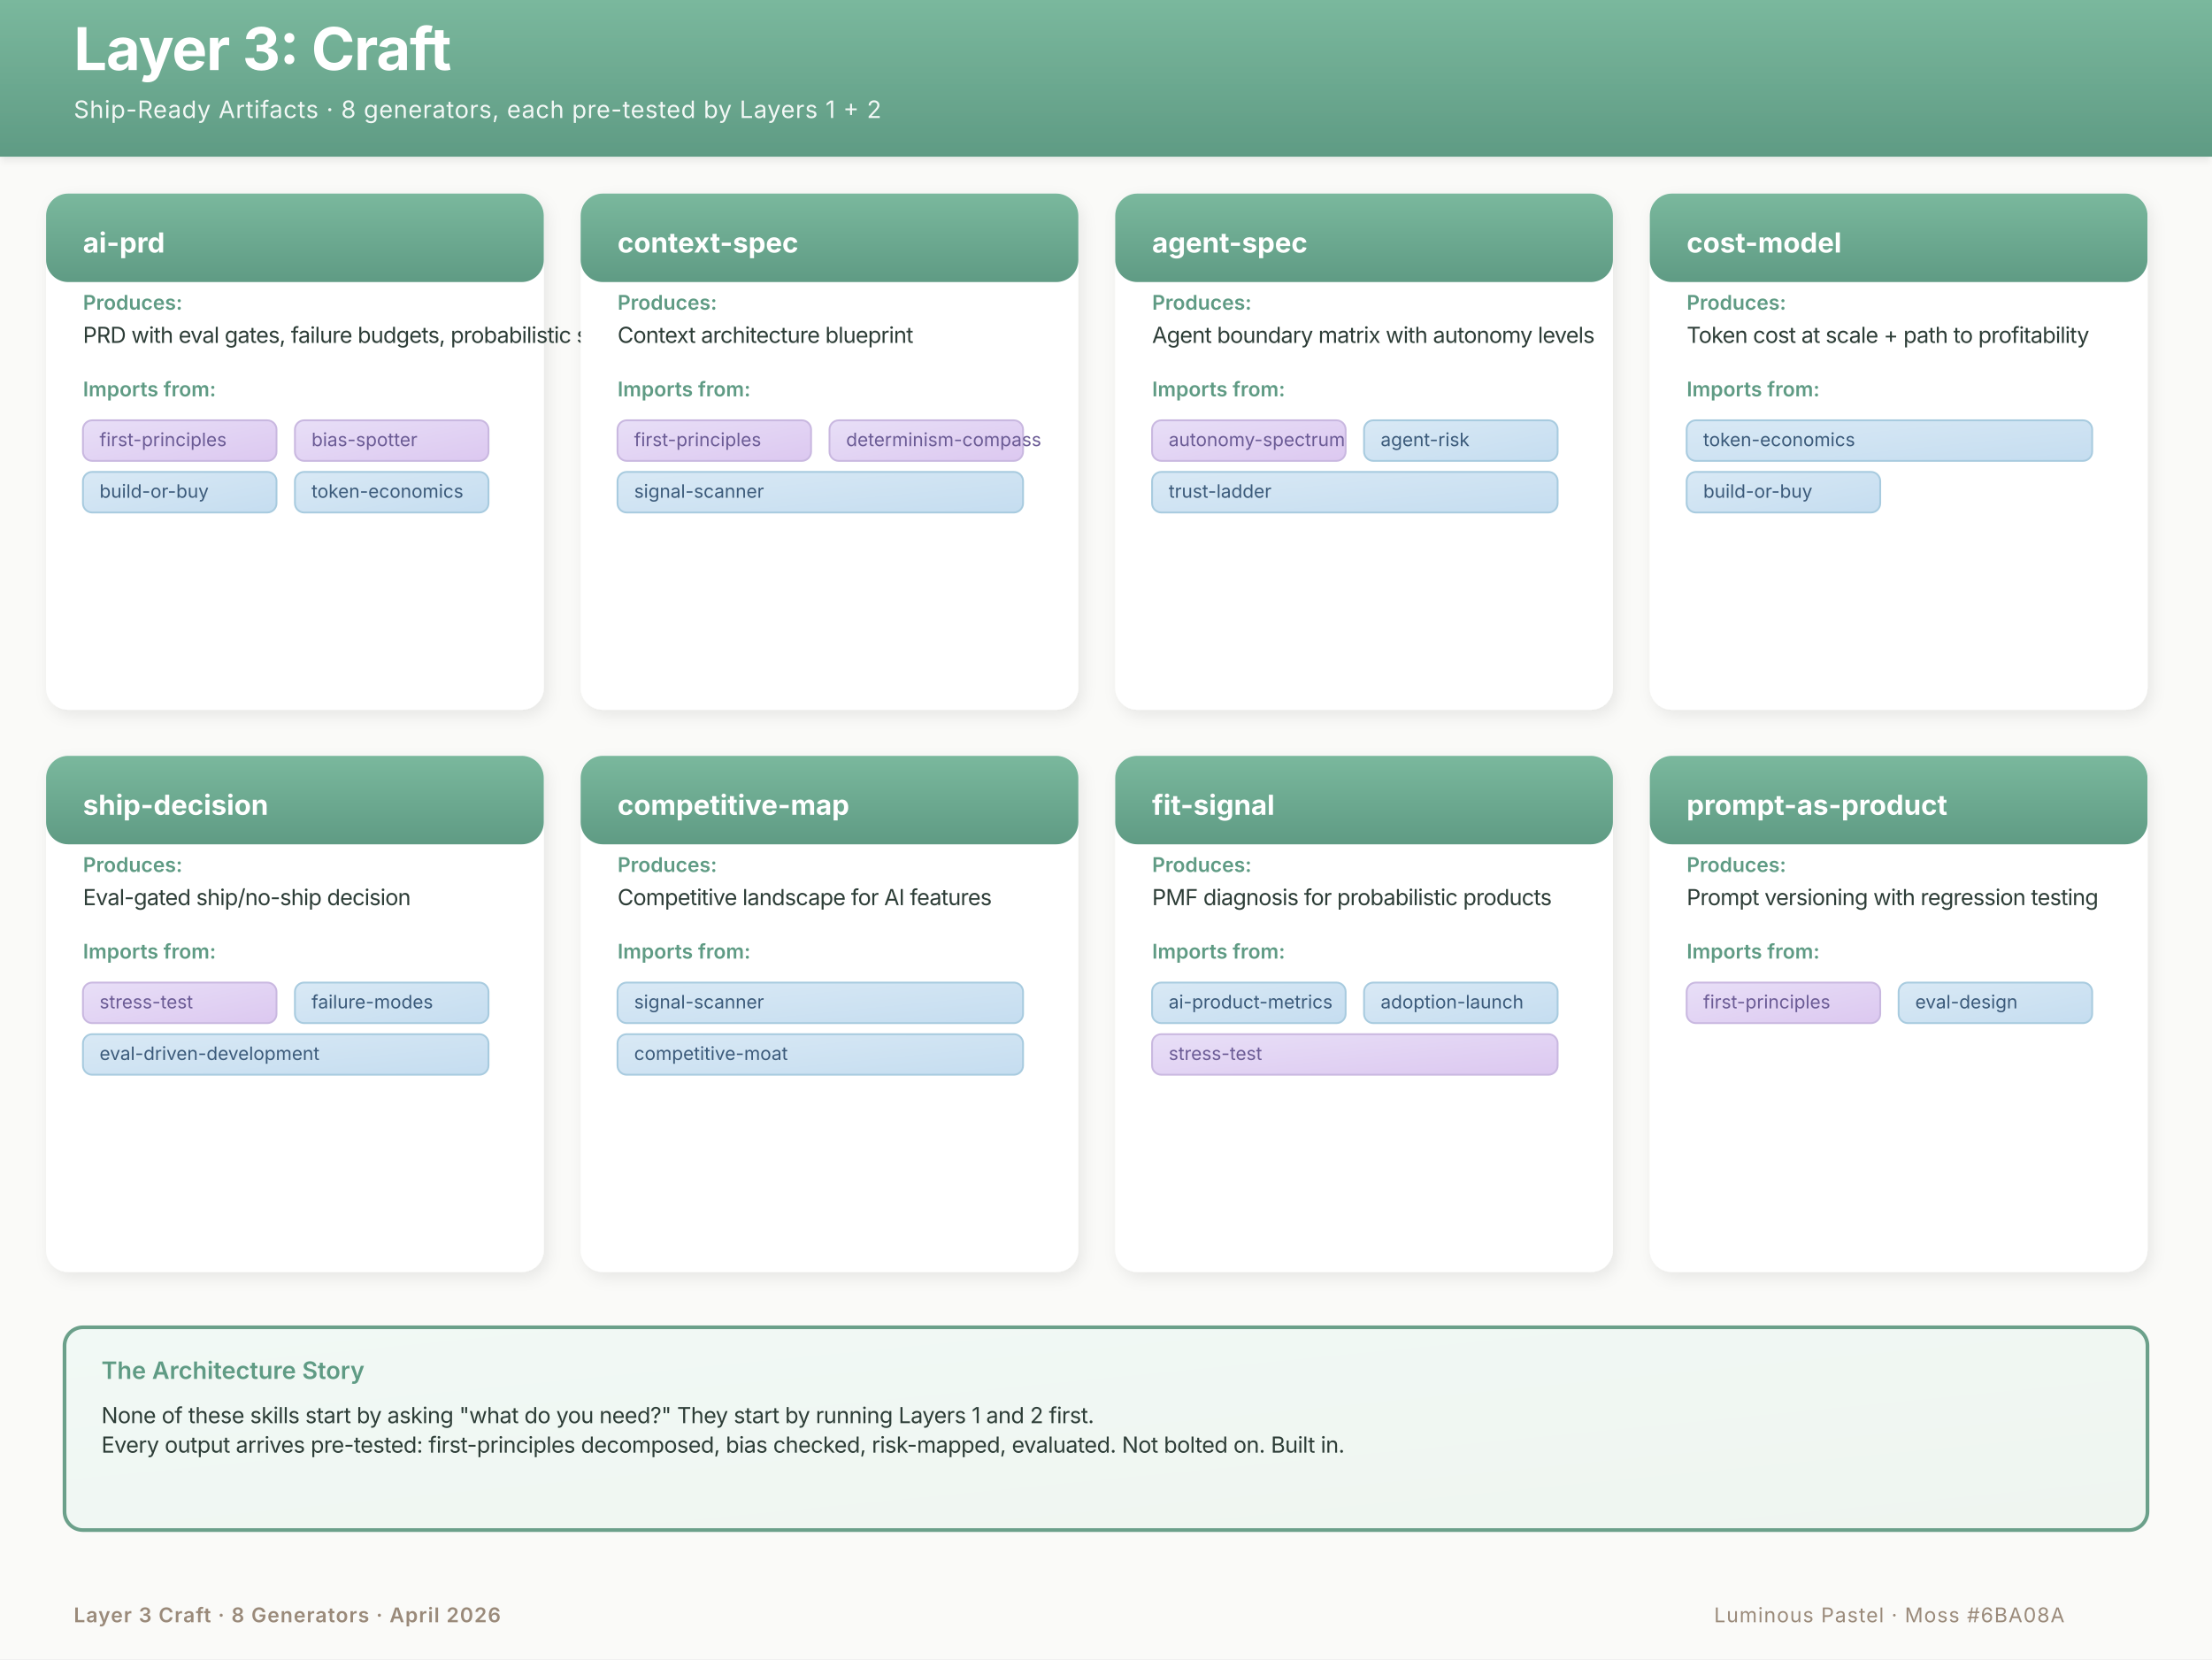
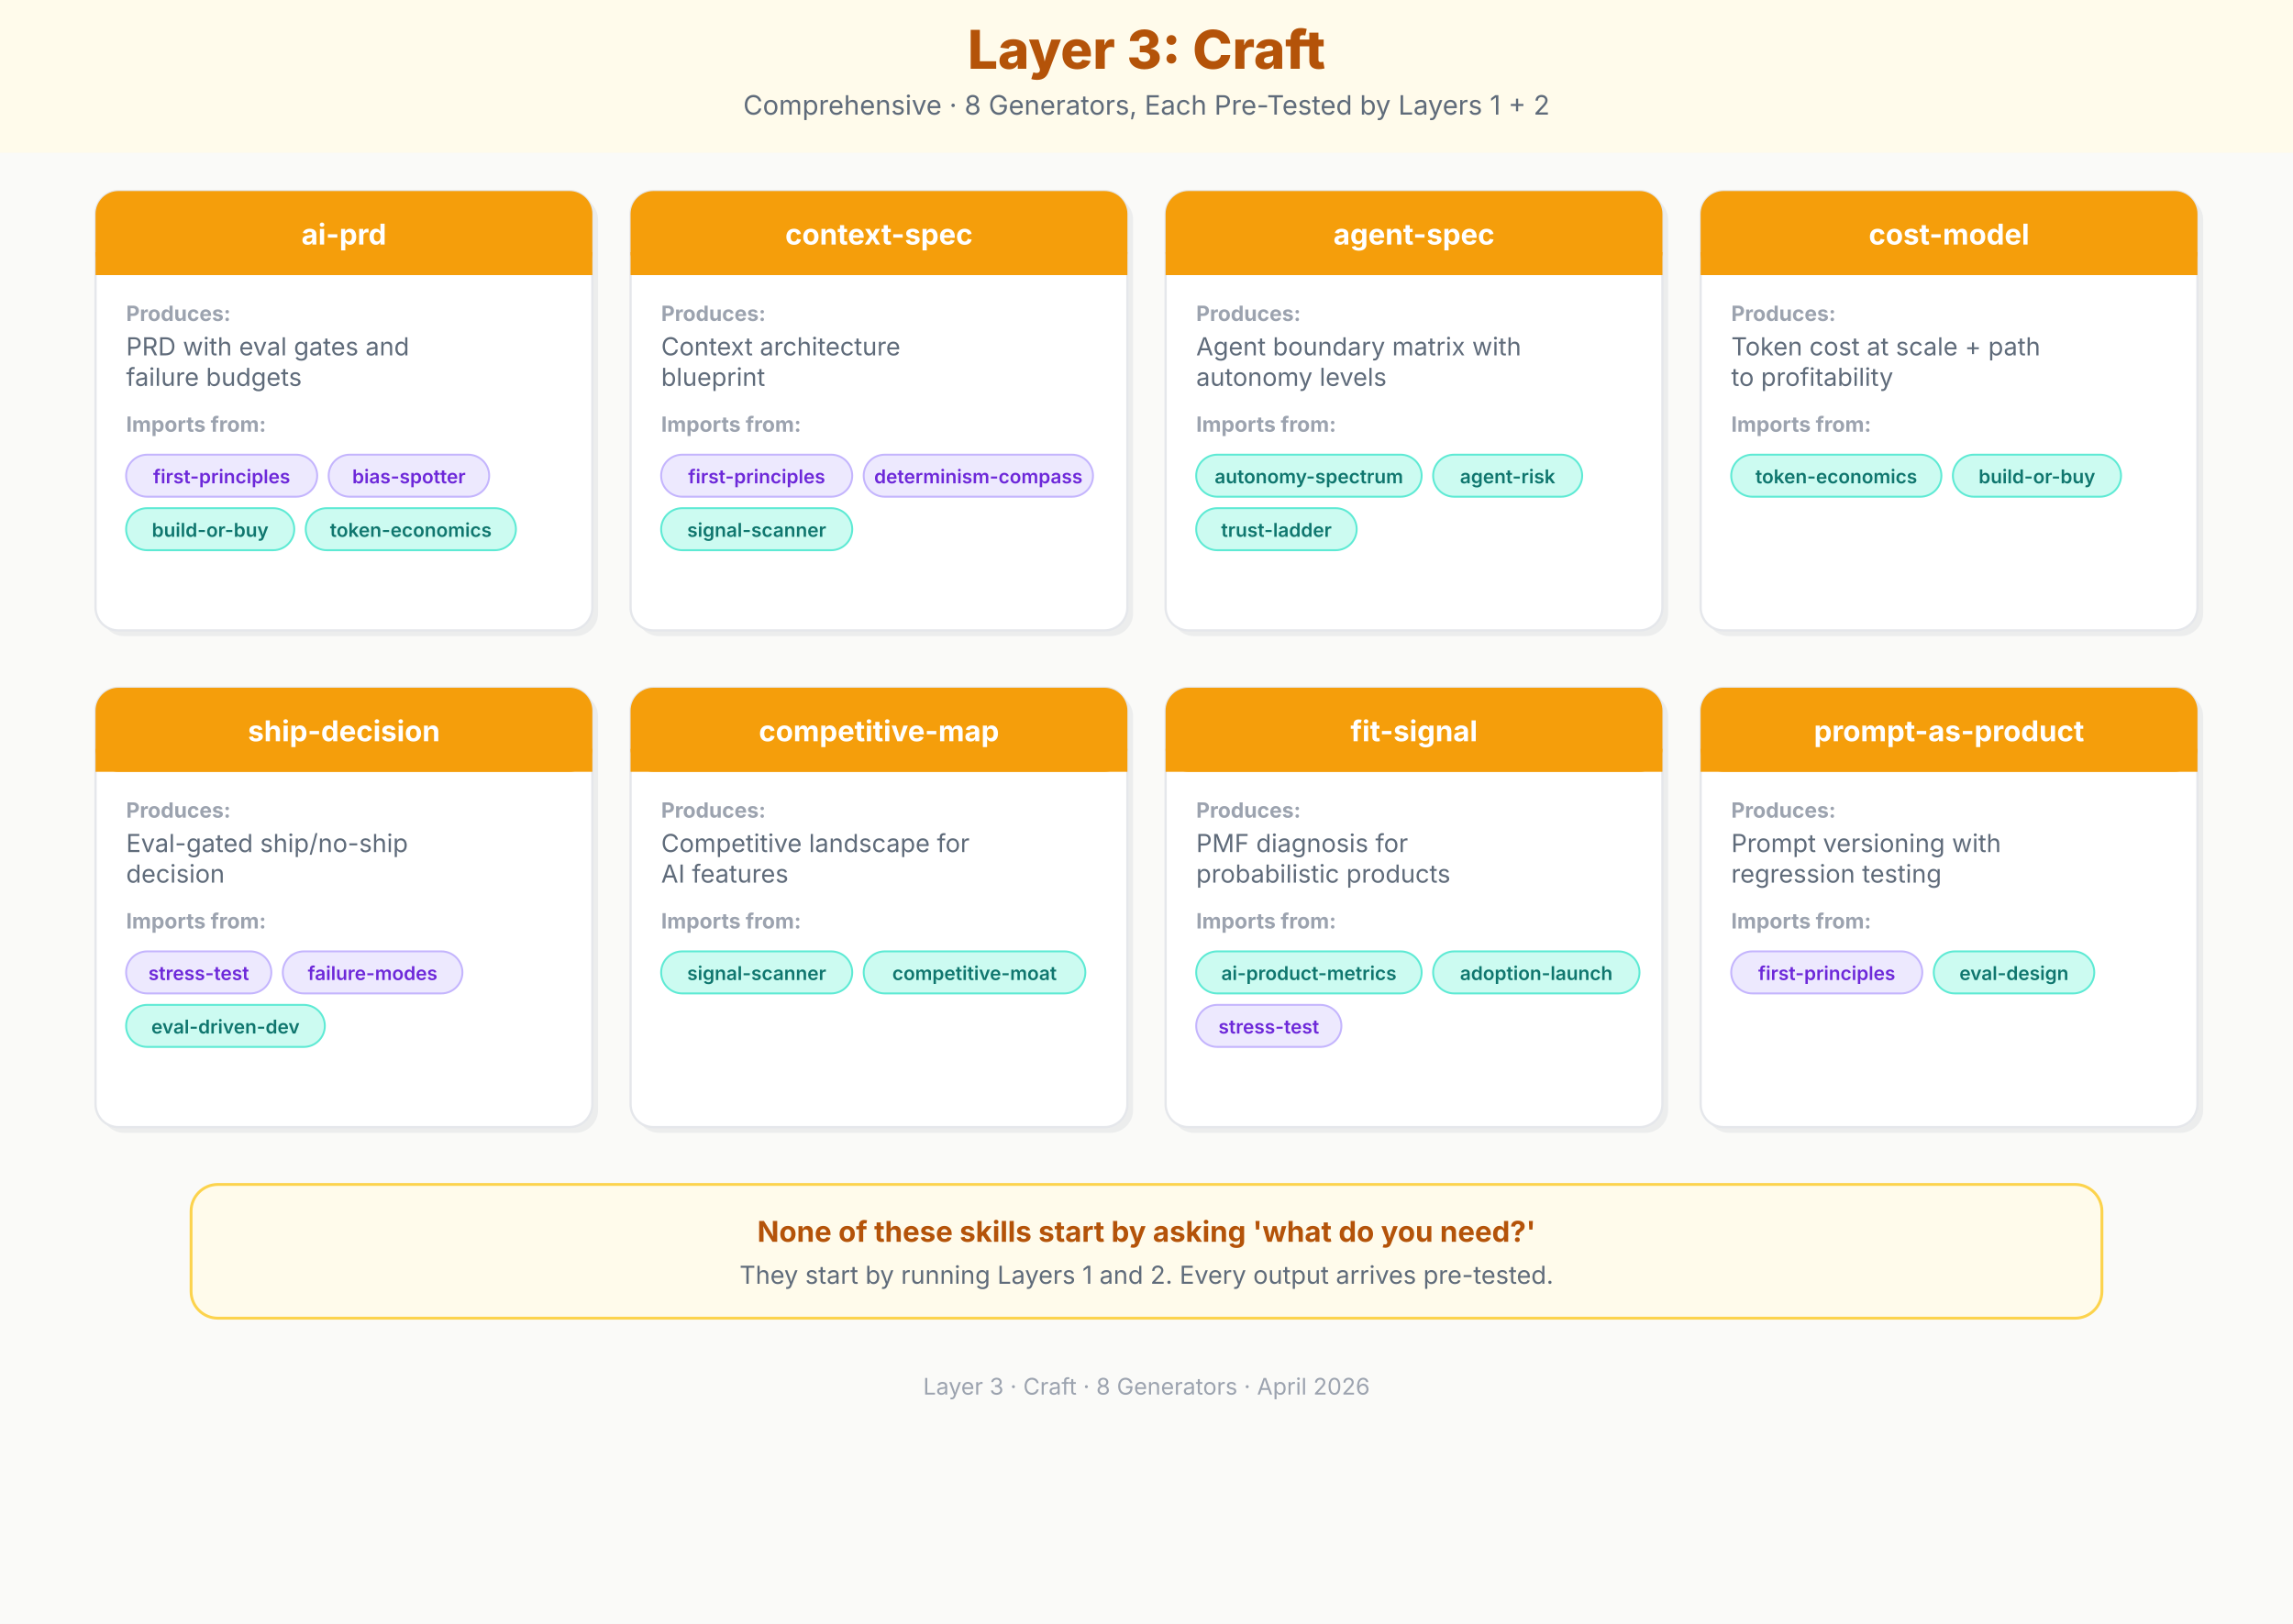
- <svg xmlns="http://www.w3.org/2000/svg" viewBox="0 0 1200 900" width="1200" height="900">
-   <defs>
-     <linearGradient id="mossGradient" x1="0%" y1="0%" x2="0%" y2="100%">
-       <stop offset="0%" style="stop-color:#7AB89D;stop-opacity:1" />
-       <stop offset="100%" style="stop-color:#5F9B84;stop-opacity:1" />
-     </linearGradient>
-     <linearGradient id="mossLightBg" x1="0%" y1="0%" x2="100%" y2="100%">
-       <stop offset="0%" style="stop-color:#F1F9F5;stop-opacity:1" />
-       <stop offset="100%" style="stop-color:#EFF5F0;stop-opacity:1" />
-     </linearGradient>
-     <linearGradient id="purpleChip" x1="0%" y1="0%" x2="100%" y2="100%">
-       <stop offset="0%" style="stop-color:#E8DFF7;stop-opacity:1" />
-       <stop offset="100%" style="stop-color:#DCC8F0;stop-opacity:1" />
-     </linearGradient>
-     <linearGradient id="blueChip" x1="0%" y1="0%" x2="100%" y2="100%">
-       <stop offset="0%" style="stop-color:#D9E9F5;stop-opacity:1" />
-       <stop offset="100%" style="stop-color:#C5DDF0;stop-opacity:1" />
-     </linearGradient>
-     <filter id="cardShadow">
-       <feDropShadow dx="2" dy="3" stdDeviation="4" flood-color="#000000" flood-opacity="0.08" />
-     </filter>
-     <filter id="headerShadow">
-       <feDropShadow dx="0" dy="2" stdDeviation="2" flood-color="#000000" flood-opacity="0.08" />
-     </filter>
-   </defs>
-   <rect width="1200" height="900" fill="#FAFAF8" />
-   <rect x="0" y="0" width="1200" height="85" fill="url(#mossGradient)" filter="url(#headerShadow)" />
-   <text x="40" y="38" font-family="Inter, sans-serif" font-size="32" font-weight="700" fill="white" letter-spacing="-0.5">
-     Layer 3: Craft
-   </text>
-   <text x="40" y="64" font-family="Inter, sans-serif" font-size="13" fill="#FFFFFF" fill-opacity="0.92" letter-spacing="0.3">
-     Ship-Ready Artifacts  ·  8 generators, each pre-tested by Layers 1 + 2
-   </text>
-   <g>
-     <rect x="25" y="105" width="270" height="280" rx="12" fill="white" filter="url(#cardShadow)" />
-     <rect x="25" y="105" width="270" height="48" rx="12" fill="url(#mossGradient)" />
-     <text x="45" y="137" font-family="Inter, sans-serif" font-size="15" font-weight="700" fill="white">ai-prd</text>
-     <text x="45" y="168" font-family="Inter, sans-serif" font-size="11" font-weight="600" fill="#5F9B84">Produces:</text>
-     <text x="45" y="186" font-family="Inter, sans-serif" font-size="12" fill="#2D3D37" letter-spacing="-0.3">PRD with eval gates, failure budgets, probabilistic specs</text>
-     <text x="45" y="215" font-family="Inter, sans-serif" font-size="11" font-weight="600" fill="#5F9B84">Imports from:</text>
-     <rect x="45" y="228" width="105" height="22" rx="5" fill="url(#purpleChip)" stroke="#C9B8E0" stroke-width="1" />
-     <text x="54" y="242" font-family="Inter, sans-serif" font-size="10" fill="#6B5B95">first-principles</text>
-     <rect x="160" y="228" width="105" height="22" rx="5" fill="url(#purpleChip)" stroke="#C9B8E0" stroke-width="1" />
-     <text x="169" y="242" font-family="Inter, sans-serif" font-size="10" fill="#6B5B95">bias-spotter</text>
-     <rect x="45" y="256" width="105" height="22" rx="5" fill="url(#blueChip)" stroke="#A8CBDF" stroke-width="1" />
-     <text x="54" y="270" font-family="Inter, sans-serif" font-size="10" fill="#3B5A7A">build-or-buy</text>
-     <rect x="160" y="256" width="105" height="22" rx="5" fill="url(#blueChip)" stroke="#A8CBDF" stroke-width="1" />
-     <text x="169" y="270" font-family="Inter, sans-serif" font-size="10" fill="#3B5A7A">token-economics</text>
-   </g>
-   <g>
-     <rect x="315" y="105" width="270" height="280" rx="12" fill="white" filter="url(#cardShadow)" />
-     <rect x="315" y="105" width="270" height="48" rx="12" fill="url(#mossGradient)" />
-     <text x="335" y="137" font-family="Inter, sans-serif" font-size="15" font-weight="700" fill="white">context-spec</text>
-     <text x="335" y="168" font-family="Inter, sans-serif" font-size="11" font-weight="600" fill="#5F9B84">Produces:</text>
-     <text x="335" y="186" font-family="Inter, sans-serif" font-size="12" fill="#2D3D37" letter-spacing="-0.3">Context architecture blueprint</text>
-     <text x="335" y="215" font-family="Inter, sans-serif" font-size="11" font-weight="600" fill="#5F9B84">Imports from:</text>
-     <rect x="335" y="228" width="105" height="22" rx="5" fill="url(#purpleChip)" stroke="#C9B8E0" stroke-width="1" />
-     <text x="344" y="242" font-family="Inter, sans-serif" font-size="10" fill="#6B5B95">first-principles</text>
-     <rect x="450" y="228" width="105" height="22" rx="5" fill="url(#purpleChip)" stroke="#C9B8E0" stroke-width="1" />
-     <text x="459" y="242" font-family="Inter, sans-serif" font-size="10" fill="#6B5B95">determinism-compass</text>
-     <rect x="335" y="256" width="220" height="22" rx="5" fill="url(#blueChip)" stroke="#A8CBDF" stroke-width="1" />
-     <text x="344" y="270" font-family="Inter, sans-serif" font-size="10" fill="#3B5A7A">signal-scanner</text>
-   </g>
-   <g>
-     <rect x="605" y="105" width="270" height="280" rx="12" fill="white" filter="url(#cardShadow)" />
-     <rect x="605" y="105" width="270" height="48" rx="12" fill="url(#mossGradient)" />
-     <text x="625" y="137" font-family="Inter, sans-serif" font-size="15" font-weight="700" fill="white">agent-spec</text>
-     <text x="625" y="168" font-family="Inter, sans-serif" font-size="11" font-weight="600" fill="#5F9B84">Produces:</text>
-     <text x="625" y="186" font-family="Inter, sans-serif" font-size="12" fill="#2D3D37" letter-spacing="-0.3">Agent boundary matrix with autonomy levels</text>
-     <text x="625" y="215" font-family="Inter, sans-serif" font-size="11" font-weight="600" fill="#5F9B84">Imports from:</text>
-     <rect x="625" y="228" width="105" height="22" rx="5" fill="url(#purpleChip)" stroke="#C9B8E0" stroke-width="1" />
-     <text x="634" y="242" font-family="Inter, sans-serif" font-size="10" fill="#6B5B95">autonomy-spectrum</text>
-     <rect x="740" y="228" width="105" height="22" rx="5" fill="url(#blueChip)" stroke="#A8CBDF" stroke-width="1" />
-     <text x="749" y="242" font-family="Inter, sans-serif" font-size="10" fill="#3B5A7A">agent-risk</text>
-     <rect x="625" y="256" width="220" height="22" rx="5" fill="url(#blueChip)" stroke="#A8CBDF" stroke-width="1" />
-     <text x="634" y="270" font-family="Inter, sans-serif" font-size="10" fill="#3B5A7A">trust-ladder</text>
-   </g>
-   <g>
-     <rect x="895" y="105" width="270" height="280" rx="12" fill="white" filter="url(#cardShadow)" />
-     <rect x="895" y="105" width="270" height="48" rx="12" fill="url(#mossGradient)" />
-     <text x="915" y="137" font-family="Inter, sans-serif" font-size="15" font-weight="700" fill="white">cost-model</text>
-     <text x="915" y="168" font-family="Inter, sans-serif" font-size="11" font-weight="600" fill="#5F9B84">Produces:</text>
-     <text x="915" y="186" font-family="Inter, sans-serif" font-size="12" fill="#2D3D37" letter-spacing="-0.3">Token cost at scale + path to profitability</text>
-     <text x="915" y="215" font-family="Inter, sans-serif" font-size="11" font-weight="600" fill="#5F9B84">Imports from:</text>
-     <rect x="915" y="228" width="220" height="22" rx="5" fill="url(#blueChip)" stroke="#A8CBDF" stroke-width="1" />
-     <text x="924" y="242" font-family="Inter, sans-serif" font-size="10" fill="#3B5A7A">token-economics</text>
-     <rect x="915" y="256" width="105" height="22" rx="5" fill="url(#blueChip)" stroke="#A8CBDF" stroke-width="1" />
-     <text x="924" y="270" font-family="Inter, sans-serif" font-size="10" fill="#3B5A7A">build-or-buy</text>
-   </g>
-   <g>
-     <rect x="25" y="410" width="270" height="280" rx="12" fill="white" filter="url(#cardShadow)" />
-     <rect x="25" y="410" width="270" height="48" rx="12" fill="url(#mossGradient)" />
-     <text x="45" y="442" font-family="Inter, sans-serif" font-size="15" font-weight="700" fill="white">ship-decision</text>
-     <text x="45" y="473" font-family="Inter, sans-serif" font-size="11" font-weight="600" fill="#5F9B84">Produces:</text>
-     <text x="45" y="491" font-family="Inter, sans-serif" font-size="12" fill="#2D3D37" letter-spacing="-0.3">Eval-gated ship/no-ship decision</text>
-     <text x="45" y="520" font-family="Inter, sans-serif" font-size="11" font-weight="600" fill="#5F9B84">Imports from:</text>
-     <rect x="45" y="533" width="105" height="22" rx="5" fill="url(#purpleChip)" stroke="#C9B8E0" stroke-width="1" />
-     <text x="54" y="547" font-family="Inter, sans-serif" font-size="10" fill="#6B5B95">stress-test</text>
-     <rect x="160" y="533" width="105" height="22" rx="5" fill="url(#blueChip)" stroke="#A8CBDF" stroke-width="1" />
-     <text x="169" y="547" font-family="Inter, sans-serif" font-size="10" fill="#3B5A7A">failure-modes</text>
-     <rect x="45" y="561" width="220" height="22" rx="5" fill="url(#blueChip)" stroke="#A8CBDF" stroke-width="1" />
-     <text x="54" y="575" font-family="Inter, sans-serif" font-size="10" fill="#3B5A7A">eval-driven-development</text>
-   </g>
-   <g>
-     <rect x="315" y="410" width="270" height="280" rx="12" fill="white" filter="url(#cardShadow)" />
-     <rect x="315" y="410" width="270" height="48" rx="12" fill="url(#mossGradient)" />
-     <text x="335" y="442" font-family="Inter, sans-serif" font-size="15" font-weight="700" fill="white">competitive-map</text>
-     <text x="335" y="473" font-family="Inter, sans-serif" font-size="11" font-weight="600" fill="#5F9B84">Produces:</text>
-     <text x="335" y="491" font-family="Inter, sans-serif" font-size="12" fill="#2D3D37" letter-spacing="-0.3">Competitive landscape for AI features</text>
-     <text x="335" y="520" font-family="Inter, sans-serif" font-size="11" font-weight="600" fill="#5F9B84">Imports from:</text>
-     <rect x="335" y="533" width="220" height="22" rx="5" fill="url(#blueChip)" stroke="#A8CBDF" stroke-width="1" />
-     <text x="344" y="547" font-family="Inter, sans-serif" font-size="10" fill="#3B5A7A">signal-scanner</text>
-     <rect x="335" y="561" width="220" height="22" rx="5" fill="url(#blueChip)" stroke="#A8CBDF" stroke-width="1" />
-     <text x="344" y="575" font-family="Inter, sans-serif" font-size="10" fill="#3B5A7A">competitive-moat</text>
-   </g>
-   <g>
-     <rect x="605" y="410" width="270" height="280" rx="12" fill="white" filter="url(#cardShadow)" />
-     <rect x="605" y="410" width="270" height="48" rx="12" fill="url(#mossGradient)" />
-     <text x="625" y="442" font-family="Inter, sans-serif" font-size="15" font-weight="700" fill="white">fit-signal</text>
-     <text x="625" y="473" font-family="Inter, sans-serif" font-size="11" font-weight="600" fill="#5F9B84">Produces:</text>
-     <text x="625" y="491" font-family="Inter, sans-serif" font-size="12" fill="#2D3D37" letter-spacing="-0.3">PMF diagnosis for probabilistic products</text>
-     <text x="625" y="520" font-family="Inter, sans-serif" font-size="11" font-weight="600" fill="#5F9B84">Imports from:</text>
-     <rect x="625" y="533" width="105" height="22" rx="5" fill="url(#blueChip)" stroke="#A8CBDF" stroke-width="1" />
-     <text x="634" y="547" font-family="Inter, sans-serif" font-size="10" fill="#3B5A7A">ai-product-metrics</text>
-     <rect x="740" y="533" width="105" height="22" rx="5" fill="url(#blueChip)" stroke="#A8CBDF" stroke-width="1" />
-     <text x="749" y="547" font-family="Inter, sans-serif" font-size="10" fill="#3B5A7A">adoption-launch</text>
-     <rect x="625" y="561" width="220" height="22" rx="5" fill="url(#purpleChip)" stroke="#C9B8E0" stroke-width="1" />
-     <text x="634" y="575" font-family="Inter, sans-serif" font-size="10" fill="#6B5B95">stress-test</text>
-   </g>
-   <g>
-     <rect x="895" y="410" width="270" height="280" rx="12" fill="white" filter="url(#cardShadow)" />
-     <rect x="895" y="410" width="270" height="48" rx="12" fill="url(#mossGradient)" />
-     <text x="915" y="442" font-family="Inter, sans-serif" font-size="15" font-weight="700" fill="white">prompt-as-product</text>
-     <text x="915" y="473" font-family="Inter, sans-serif" font-size="11" font-weight="600" fill="#5F9B84">Produces:</text>
-     <text x="915" y="491" font-family="Inter, sans-serif" font-size="12" fill="#2D3D37" letter-spacing="-0.3">Prompt versioning with regression testing</text>
-     <text x="915" y="520" font-family="Inter, sans-serif" font-size="11" font-weight="600" fill="#5F9B84">Imports from:</text>
-     <rect x="915" y="533" width="105" height="22" rx="5" fill="url(#purpleChip)" stroke="#C9B8E0" stroke-width="1" />
-     <text x="924" y="547" font-family="Inter, sans-serif" font-size="10" fill="#6B5B95">first-principles</text>
-     <rect x="1030" y="533" width="105" height="22" rx="5" fill="url(#blueChip)" stroke="#A8CBDF" stroke-width="1" />
-     <text x="1039" y="547" font-family="Inter, sans-serif" font-size="10" fill="#3B5A7A">eval-design</text>
-   </g>
-   <rect x="35" y="720" width="1130" height="110" rx="10" fill="url(#mossLightBg)" stroke="#6BA08A" stroke-width="2" />
-   <text x="55" y="748" font-family="Inter, sans-serif" font-size="13" font-weight="600" fill="#5F9B84">The Architecture Story</text>
-   <text x="55" y="772" font-family="Inter, sans-serif" font-size="12" fill="#2D3D37" letter-spacing="-0.2" line-height="1.5">
-     <tspan x="55" dy="0">None of these skills start by asking "what do you need?" They start by running Layers 1 and 2 first.</tspan>
-     <tspan x="55" dy="16">Every output arrives pre-tested: first-principles decomposed, bias checked, risk-mapped, evaluated. Not bolted on. Built in.</tspan>
-   </text>
-   <text x="40" y="880" font-family="Inter, sans-serif" font-size="11" font-weight="600" fill="#9A8A7A" letter-spacing="0.5">Layer 3 Craft  ·  8 Generators  ·  April 2026</text>
-   <text x="1120" y="880" font-family="Inter, sans-serif" font-size="11" fill="#9A8A7A" text-anchor="end" letter-spacing="0.5">Luminous Pastel · Moss #6BA08A</text>
+ <svg xmlns="http://www.w3.org/2000/svg" viewBox="0 0 1200 850" width="1200" height="850">
+   <rect width="1200" height="850" fill="#FAFAF8" rx="0" />
+   <rect x="0" y="0" width="1200" height="80" fill="#FFFBEB" rx="0" />
+   <text x="600" y="36" text-anchor="middle" font-family="Inter, Segoe UI, sans-serif" font-size="28" font-weight="800" fill="#B45309">Layer 3: Craft</text>
+   <text x="600" y="60" text-anchor="middle" font-family="Inter, Segoe UI, sans-serif" font-size="14" fill="#5F6B7A">Comprehensive  ·  8 Generators, Each Pre-Tested by Layers 1 + 2</text>
+   <rect x="53" y="103" width="260" height="230" rx="12" fill="#D1D5DB" opacity="0.35" />
+   <rect x="50" y="100" width="260" height="230" rx="12" fill="#FFFFFF" stroke="#E5E7EB" stroke-width="1.2" />
+   <rect x="50" y="100" width="260" height="44" rx="12" fill="#F59E0B" />
+   <rect x="50" y="132" width="260" height="12" fill="#F59E0B" />
+   <text x="180" y="128" text-anchor="middle" font-family="Inter, Segoe UI, sans-serif" font-size="15" font-weight="700" fill="#FFFFFF">ai-prd</text>
+   <text x="66" y="168" font-family="Inter, Segoe UI, sans-serif" font-size="11" font-weight="700" fill="#9CA3AF">Produces:</text>
+   <text x="66" y="186" font-family="Inter, Segoe UI, sans-serif" font-size="13" fill="#5F6B7A">PRD with eval gates and</text>
+   <text x="66" y="202" font-family="Inter, Segoe UI, sans-serif" font-size="13" fill="#5F6B7A">failure budgets</text>
+   <text x="66" y="226" font-family="Inter, Segoe UI, sans-serif" font-size="11" font-weight="700" fill="#9CA3AF">Imports from:</text>
+   <rect x="66" y="238" width="100" height="22" rx="11" fill="#EDE9FE" stroke="#C4B5FD" stroke-width="1" />
+   <text x="116" y="253" text-anchor="middle" font-family="Inter, Segoe UI, sans-serif" font-size="10" font-weight="600" fill="#6D28D9">first-principles</text>
+   <rect x="172" y="238" width="84" height="22" rx="11" fill="#EDE9FE" stroke="#C4B5FD" stroke-width="1" />
+   <text x="214" y="253" text-anchor="middle" font-family="Inter, Segoe UI, sans-serif" font-size="10" font-weight="600" fill="#6D28D9">bias-spotter</text>
+   <rect x="66" y="266" width="88" height="22" rx="11" fill="#CCFBF1" stroke="#5EEAD4" stroke-width="1" />
+   <text x="110" y="281" text-anchor="middle" font-family="Inter, Segoe UI, sans-serif" font-size="10" font-weight="600" fill="#0F766E">build-or-buy</text>
+   <rect x="160" y="266" width="110" height="22" rx="11" fill="#CCFBF1" stroke="#5EEAD4" stroke-width="1" />
+   <text x="215" y="281" text-anchor="middle" font-family="Inter, Segoe UI, sans-serif" font-size="10" font-weight="600" fill="#0F766E">token-economics</text>
+   <rect x="333" y="103" width="260" height="230" rx="12" fill="#D1D5DB" opacity="0.35" />
+   <rect x="330" y="100" width="260" height="230" rx="12" fill="#FFFFFF" stroke="#E5E7EB" stroke-width="1.2" />
+   <rect x="330" y="100" width="260" height="44" rx="12" fill="#F59E0B" />
+   <rect x="330" y="132" width="260" height="12" fill="#F59E0B" />
+   <text x="460" y="128" text-anchor="middle" font-family="Inter, Segoe UI, sans-serif" font-size="15" font-weight="700" fill="#FFFFFF">context-spec</text>
+   <text x="346" y="168" font-family="Inter, Segoe UI, sans-serif" font-size="11" font-weight="700" fill="#9CA3AF">Produces:</text>
+   <text x="346" y="186" font-family="Inter, Segoe UI, sans-serif" font-size="13" fill="#5F6B7A">Context architecture</text>
+   <text x="346" y="202" font-family="Inter, Segoe UI, sans-serif" font-size="13" fill="#5F6B7A">blueprint</text>
+   <text x="346" y="226" font-family="Inter, Segoe UI, sans-serif" font-size="11" font-weight="700" fill="#9CA3AF">Imports from:</text>
+   <rect x="346" y="238" width="100" height="22" rx="11" fill="#EDE9FE" stroke="#C4B5FD" stroke-width="1" />
+   <text x="396" y="253" text-anchor="middle" font-family="Inter, Segoe UI, sans-serif" font-size="10" font-weight="600" fill="#6D28D9">first-principles</text>
+   <rect x="452" y="238" width="120" height="22" rx="11" fill="#EDE9FE" stroke="#C4B5FD" stroke-width="1" />
+   <text x="512" y="253" text-anchor="middle" font-family="Inter, Segoe UI, sans-serif" font-size="10" font-weight="600" fill="#6D28D9">determinism-compass</text>
+   <rect x="346" y="266" width="100" height="22" rx="11" fill="#CCFBF1" stroke="#5EEAD4" stroke-width="1" />
+   <text x="396" y="281" text-anchor="middle" font-family="Inter, Segoe UI, sans-serif" font-size="10" font-weight="600" fill="#0F766E">signal-scanner</text>
+   <rect x="613" y="103" width="260" height="230" rx="12" fill="#D1D5DB" opacity="0.35" />
+   <rect x="610" y="100" width="260" height="230" rx="12" fill="#FFFFFF" stroke="#E5E7EB" stroke-width="1.2" />
+   <rect x="610" y="100" width="260" height="44" rx="12" fill="#F59E0B" />
+   <rect x="610" y="132" width="260" height="12" fill="#F59E0B" />
+   <text x="740" y="128" text-anchor="middle" font-family="Inter, Segoe UI, sans-serif" font-size="15" font-weight="700" fill="#FFFFFF">agent-spec</text>
+   <text x="626" y="168" font-family="Inter, Segoe UI, sans-serif" font-size="11" font-weight="700" fill="#9CA3AF">Produces:</text>
+   <text x="626" y="186" font-family="Inter, Segoe UI, sans-serif" font-size="13" fill="#5F6B7A">Agent boundary matrix with</text>
+   <text x="626" y="202" font-family="Inter, Segoe UI, sans-serif" font-size="13" fill="#5F6B7A">autonomy levels</text>
+   <text x="626" y="226" font-family="Inter, Segoe UI, sans-serif" font-size="11" font-weight="700" fill="#9CA3AF">Imports from:</text>
+   <rect x="626" y="238" width="118" height="22" rx="11" fill="#CCFBF1" stroke="#5EEAD4" stroke-width="1" />
+   <text x="685" y="253" text-anchor="middle" font-family="Inter, Segoe UI, sans-serif" font-size="10" font-weight="600" fill="#0F766E">autonomy-spectrum</text>
+   <rect x="750" y="238" width="78" height="22" rx="11" fill="#CCFBF1" stroke="#5EEAD4" stroke-width="1" />
+   <text x="789" y="253" text-anchor="middle" font-family="Inter, Segoe UI, sans-serif" font-size="10" font-weight="600" fill="#0F766E">agent-risk</text>
+   <rect x="626" y="266" width="84" height="22" rx="11" fill="#CCFBF1" stroke="#5EEAD4" stroke-width="1" />
+   <text x="668" y="281" text-anchor="middle" font-family="Inter, Segoe UI, sans-serif" font-size="10" font-weight="600" fill="#0F766E">trust-ladder</text>
+   <rect x="893" y="103" width="260" height="230" rx="12" fill="#D1D5DB" opacity="0.35" />
+   <rect x="890" y="100" width="260" height="230" rx="12" fill="#FFFFFF" stroke="#E5E7EB" stroke-width="1.2" />
+   <rect x="890" y="100" width="260" height="44" rx="12" fill="#F59E0B" />
+   <rect x="890" y="132" width="260" height="12" fill="#F59E0B" />
+   <text x="1020" y="128" text-anchor="middle" font-family="Inter, Segoe UI, sans-serif" font-size="15" font-weight="700" fill="#FFFFFF">cost-model</text>
+   <text x="906" y="168" font-family="Inter, Segoe UI, sans-serif" font-size="11" font-weight="700" fill="#9CA3AF">Produces:</text>
+   <text x="906" y="186" font-family="Inter, Segoe UI, sans-serif" font-size="13" fill="#5F6B7A">Token cost at scale + path</text>
+   <text x="906" y="202" font-family="Inter, Segoe UI, sans-serif" font-size="13" fill="#5F6B7A">to profitability</text>
+   <text x="906" y="226" font-family="Inter, Segoe UI, sans-serif" font-size="11" font-weight="700" fill="#9CA3AF">Imports from:</text>
+   <rect x="906" y="238" width="110" height="22" rx="11" fill="#CCFBF1" stroke="#5EEAD4" stroke-width="1" />
+   <text x="961" y="253" text-anchor="middle" font-family="Inter, Segoe UI, sans-serif" font-size="10" font-weight="600" fill="#0F766E">token-economics</text>
+   <rect x="1022" y="238" width="88" height="22" rx="11" fill="#CCFBF1" stroke="#5EEAD4" stroke-width="1" />
+   <text x="1066" y="253" text-anchor="middle" font-family="Inter, Segoe UI, sans-serif" font-size="10" font-weight="600" fill="#0F766E">build-or-buy</text>
+   <rect x="53" y="363" width="260" height="230" rx="12" fill="#D1D5DB" opacity="0.35" />
+   <rect x="50" y="360" width="260" height="230" rx="12" fill="#FFFFFF" stroke="#E5E7EB" stroke-width="1.2" />
+   <rect x="50" y="360" width="260" height="44" rx="12" fill="#F59E0B" />
+   <rect x="50" y="392" width="260" height="12" fill="#F59E0B" />
+   <text x="180" y="388" text-anchor="middle" font-family="Inter, Segoe UI, sans-serif" font-size="15" font-weight="700" fill="#FFFFFF">ship-decision</text>
+   <text x="66" y="428" font-family="Inter, Segoe UI, sans-serif" font-size="11" font-weight="700" fill="#9CA3AF">Produces:</text>
+   <text x="66" y="446" font-family="Inter, Segoe UI, sans-serif" font-size="13" fill="#5F6B7A">Eval-gated ship/no-ship</text>
+   <text x="66" y="462" font-family="Inter, Segoe UI, sans-serif" font-size="13" fill="#5F6B7A">decision</text>
+   <text x="66" y="486" font-family="Inter, Segoe UI, sans-serif" font-size="11" font-weight="700" fill="#9CA3AF">Imports from:</text>
+   <rect x="66" y="498" width="76" height="22" rx="11" fill="#EDE9FE" stroke="#C4B5FD" stroke-width="1" />
+   <text x="104" y="513" text-anchor="middle" font-family="Inter, Segoe UI, sans-serif" font-size="10" font-weight="600" fill="#6D28D9">stress-test</text>
+   <rect x="148" y="498" width="94" height="22" rx="11" fill="#EDE9FE" stroke="#C4B5FD" stroke-width="1" />
+   <text x="195" y="513" text-anchor="middle" font-family="Inter, Segoe UI, sans-serif" font-size="10" font-weight="600" fill="#6D28D9">failure-modes</text>
+   <rect x="66" y="526" width="104" height="22" rx="11" fill="#CCFBF1" stroke="#5EEAD4" stroke-width="1" />
+   <text x="118" y="541" text-anchor="middle" font-family="Inter, Segoe UI, sans-serif" font-size="10" font-weight="600" fill="#0F766E">eval-driven-dev</text>
+   <rect x="333" y="363" width="260" height="230" rx="12" fill="#D1D5DB" opacity="0.35" />
+   <rect x="330" y="360" width="260" height="230" rx="12" fill="#FFFFFF" stroke="#E5E7EB" stroke-width="1.2" />
+   <rect x="330" y="360" width="260" height="44" rx="12" fill="#F59E0B" />
+   <rect x="330" y="392" width="260" height="12" fill="#F59E0B" />
+   <text x="460" y="388" text-anchor="middle" font-family="Inter, Segoe UI, sans-serif" font-size="15" font-weight="700" fill="#FFFFFF">competitive-map</text>
+   <text x="346" y="428" font-family="Inter, Segoe UI, sans-serif" font-size="11" font-weight="700" fill="#9CA3AF">Produces:</text>
+   <text x="346" y="446" font-family="Inter, Segoe UI, sans-serif" font-size="13" fill="#5F6B7A">Competitive landscape for</text>
+   <text x="346" y="462" font-family="Inter, Segoe UI, sans-serif" font-size="13" fill="#5F6B7A">AI features</text>
+   <text x="346" y="486" font-family="Inter, Segoe UI, sans-serif" font-size="11" font-weight="700" fill="#9CA3AF">Imports from:</text>
+   <rect x="346" y="498" width="100" height="22" rx="11" fill="#CCFBF1" stroke="#5EEAD4" stroke-width="1" />
+   <text x="396" y="513" text-anchor="middle" font-family="Inter, Segoe UI, sans-serif" font-size="10" font-weight="600" fill="#0F766E">signal-scanner</text>
+   <rect x="452" y="498" width="116" height="22" rx="11" fill="#CCFBF1" stroke="#5EEAD4" stroke-width="1" />
+   <text x="510" y="513" text-anchor="middle" font-family="Inter, Segoe UI, sans-serif" font-size="10" font-weight="600" fill="#0F766E">competitive-moat</text>
+   <rect x="613" y="363" width="260" height="230" rx="12" fill="#D1D5DB" opacity="0.35" />
+   <rect x="610" y="360" width="260" height="230" rx="12" fill="#FFFFFF" stroke="#E5E7EB" stroke-width="1.2" />
+   <rect x="610" y="360" width="260" height="44" rx="12" fill="#F59E0B" />
+   <rect x="610" y="392" width="260" height="12" fill="#F59E0B" />
+   <text x="740" y="388" text-anchor="middle" font-family="Inter, Segoe UI, sans-serif" font-size="15" font-weight="700" fill="#FFFFFF">fit-signal</text>
+   <text x="626" y="428" font-family="Inter, Segoe UI, sans-serif" font-size="11" font-weight="700" fill="#9CA3AF">Produces:</text>
+   <text x="626" y="446" font-family="Inter, Segoe UI, sans-serif" font-size="13" fill="#5F6B7A">PMF diagnosis for</text>
+   <text x="626" y="462" font-family="Inter, Segoe UI, sans-serif" font-size="13" fill="#5F6B7A">probabilistic products</text>
+   <text x="626" y="486" font-family="Inter, Segoe UI, sans-serif" font-size="11" font-weight="700" fill="#9CA3AF">Imports from:</text>
+   <rect x="626" y="498" width="118" height="22" rx="11" fill="#CCFBF1" stroke="#5EEAD4" stroke-width="1" />
+   <text x="685" y="513" text-anchor="middle" font-family="Inter, Segoe UI, sans-serif" font-size="10" font-weight="600" fill="#0F766E">ai-product-metrics</text>
+   <rect x="750" y="498" width="108" height="22" rx="11" fill="#CCFBF1" stroke="#5EEAD4" stroke-width="1" />
+   <text x="804" y="513" text-anchor="middle" font-family="Inter, Segoe UI, sans-serif" font-size="10" font-weight="600" fill="#0F766E">adoption-launch</text>
+   <rect x="626" y="526" width="76" height="22" rx="11" fill="#EDE9FE" stroke="#C4B5FD" stroke-width="1" />
+   <text x="664" y="541" text-anchor="middle" font-family="Inter, Segoe UI, sans-serif" font-size="10" font-weight="600" fill="#6D28D9">stress-test</text>
+   <rect x="893" y="363" width="260" height="230" rx="12" fill="#D1D5DB" opacity="0.35" />
+   <rect x="890" y="360" width="260" height="230" rx="12" fill="#FFFFFF" stroke="#E5E7EB" stroke-width="1.2" />
+   <rect x="890" y="360" width="260" height="44" rx="12" fill="#F59E0B" />
+   <rect x="890" y="392" width="260" height="12" fill="#F59E0B" />
+   <text x="1020" y="388" text-anchor="middle" font-family="Inter, Segoe UI, sans-serif" font-size="15" font-weight="700" fill="#FFFFFF">prompt-as-product</text>
+   <text x="906" y="428" font-family="Inter, Segoe UI, sans-serif" font-size="11" font-weight="700" fill="#9CA3AF">Produces:</text>
+   <text x="906" y="446" font-family="Inter, Segoe UI, sans-serif" font-size="13" fill="#5F6B7A">Prompt versioning with</text>
+   <text x="906" y="462" font-family="Inter, Segoe UI, sans-serif" font-size="13" fill="#5F6B7A">regression testing</text>
+   <text x="906" y="486" font-family="Inter, Segoe UI, sans-serif" font-size="11" font-weight="700" fill="#9CA3AF">Imports from:</text>
+   <rect x="906" y="498" width="100" height="22" rx="11" fill="#EDE9FE" stroke="#C4B5FD" stroke-width="1" />
+   <text x="956" y="513" text-anchor="middle" font-family="Inter, Segoe UI, sans-serif" font-size="10" font-weight="600" fill="#6D28D9">first-principles</text>
+   <rect x="1012" y="498" width="84" height="22" rx="11" fill="#CCFBF1" stroke="#5EEAD4" stroke-width="1" />
+   <text x="1054" y="513" text-anchor="middle" font-family="Inter, Segoe UI, sans-serif" font-size="10" font-weight="600" fill="#0F766E">eval-design</text>
+   <rect x="100" y="620" width="1000" height="70" rx="14" fill="#FFFBEB" stroke="#FCD34D" stroke-width="1.5" />
+   <text x="600" y="650" text-anchor="middle" font-family="Inter, Segoe UI, sans-serif" font-size="15" font-weight="700" fill="#B45309">None of these skills start by asking 'what do you need?'</text>
+   <text x="600" y="672" text-anchor="middle" font-family="Inter, Segoe UI, sans-serif" font-size="13" fill="#5F6B7A">They start by running Layers 1 and 2. Every output arrives pre-tested.</text>
+   <text x="600" y="730" text-anchor="middle" font-family="Inter, Segoe UI, sans-serif" font-size="12" fill="#9CA3AF">Layer 3  ·  Craft  ·  8 Generators  ·  April 2026</text>
</svg>
